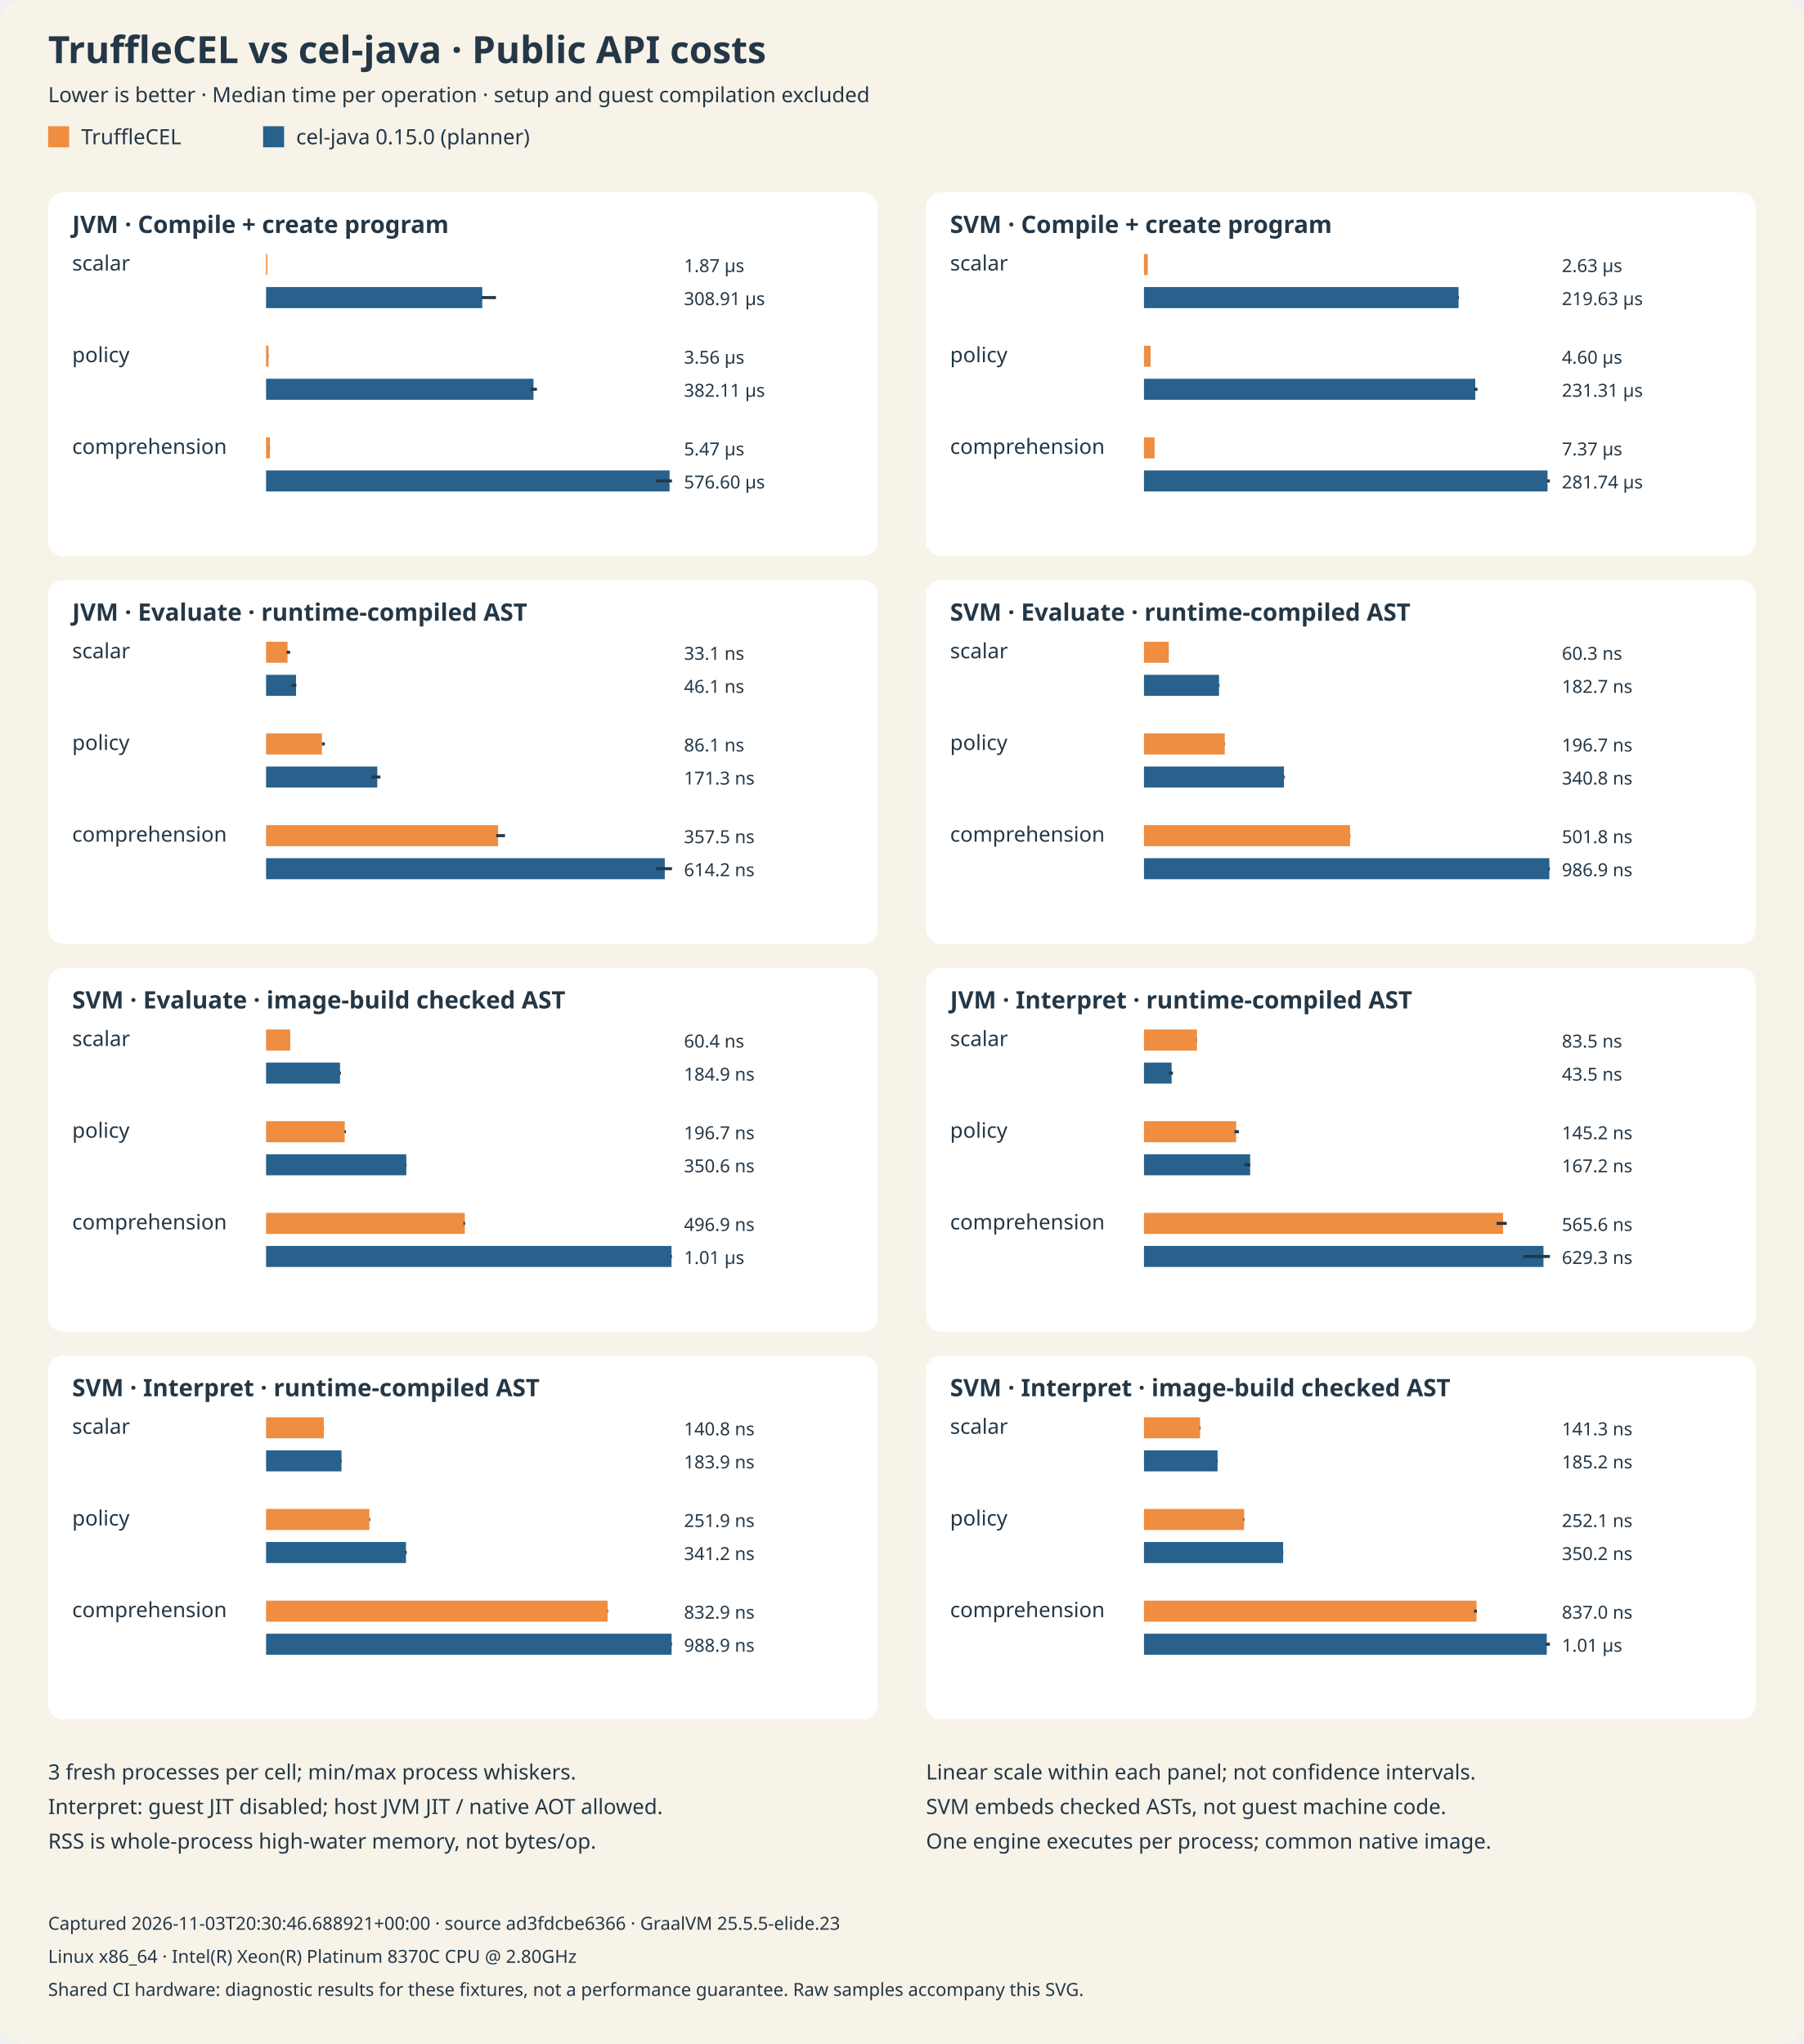
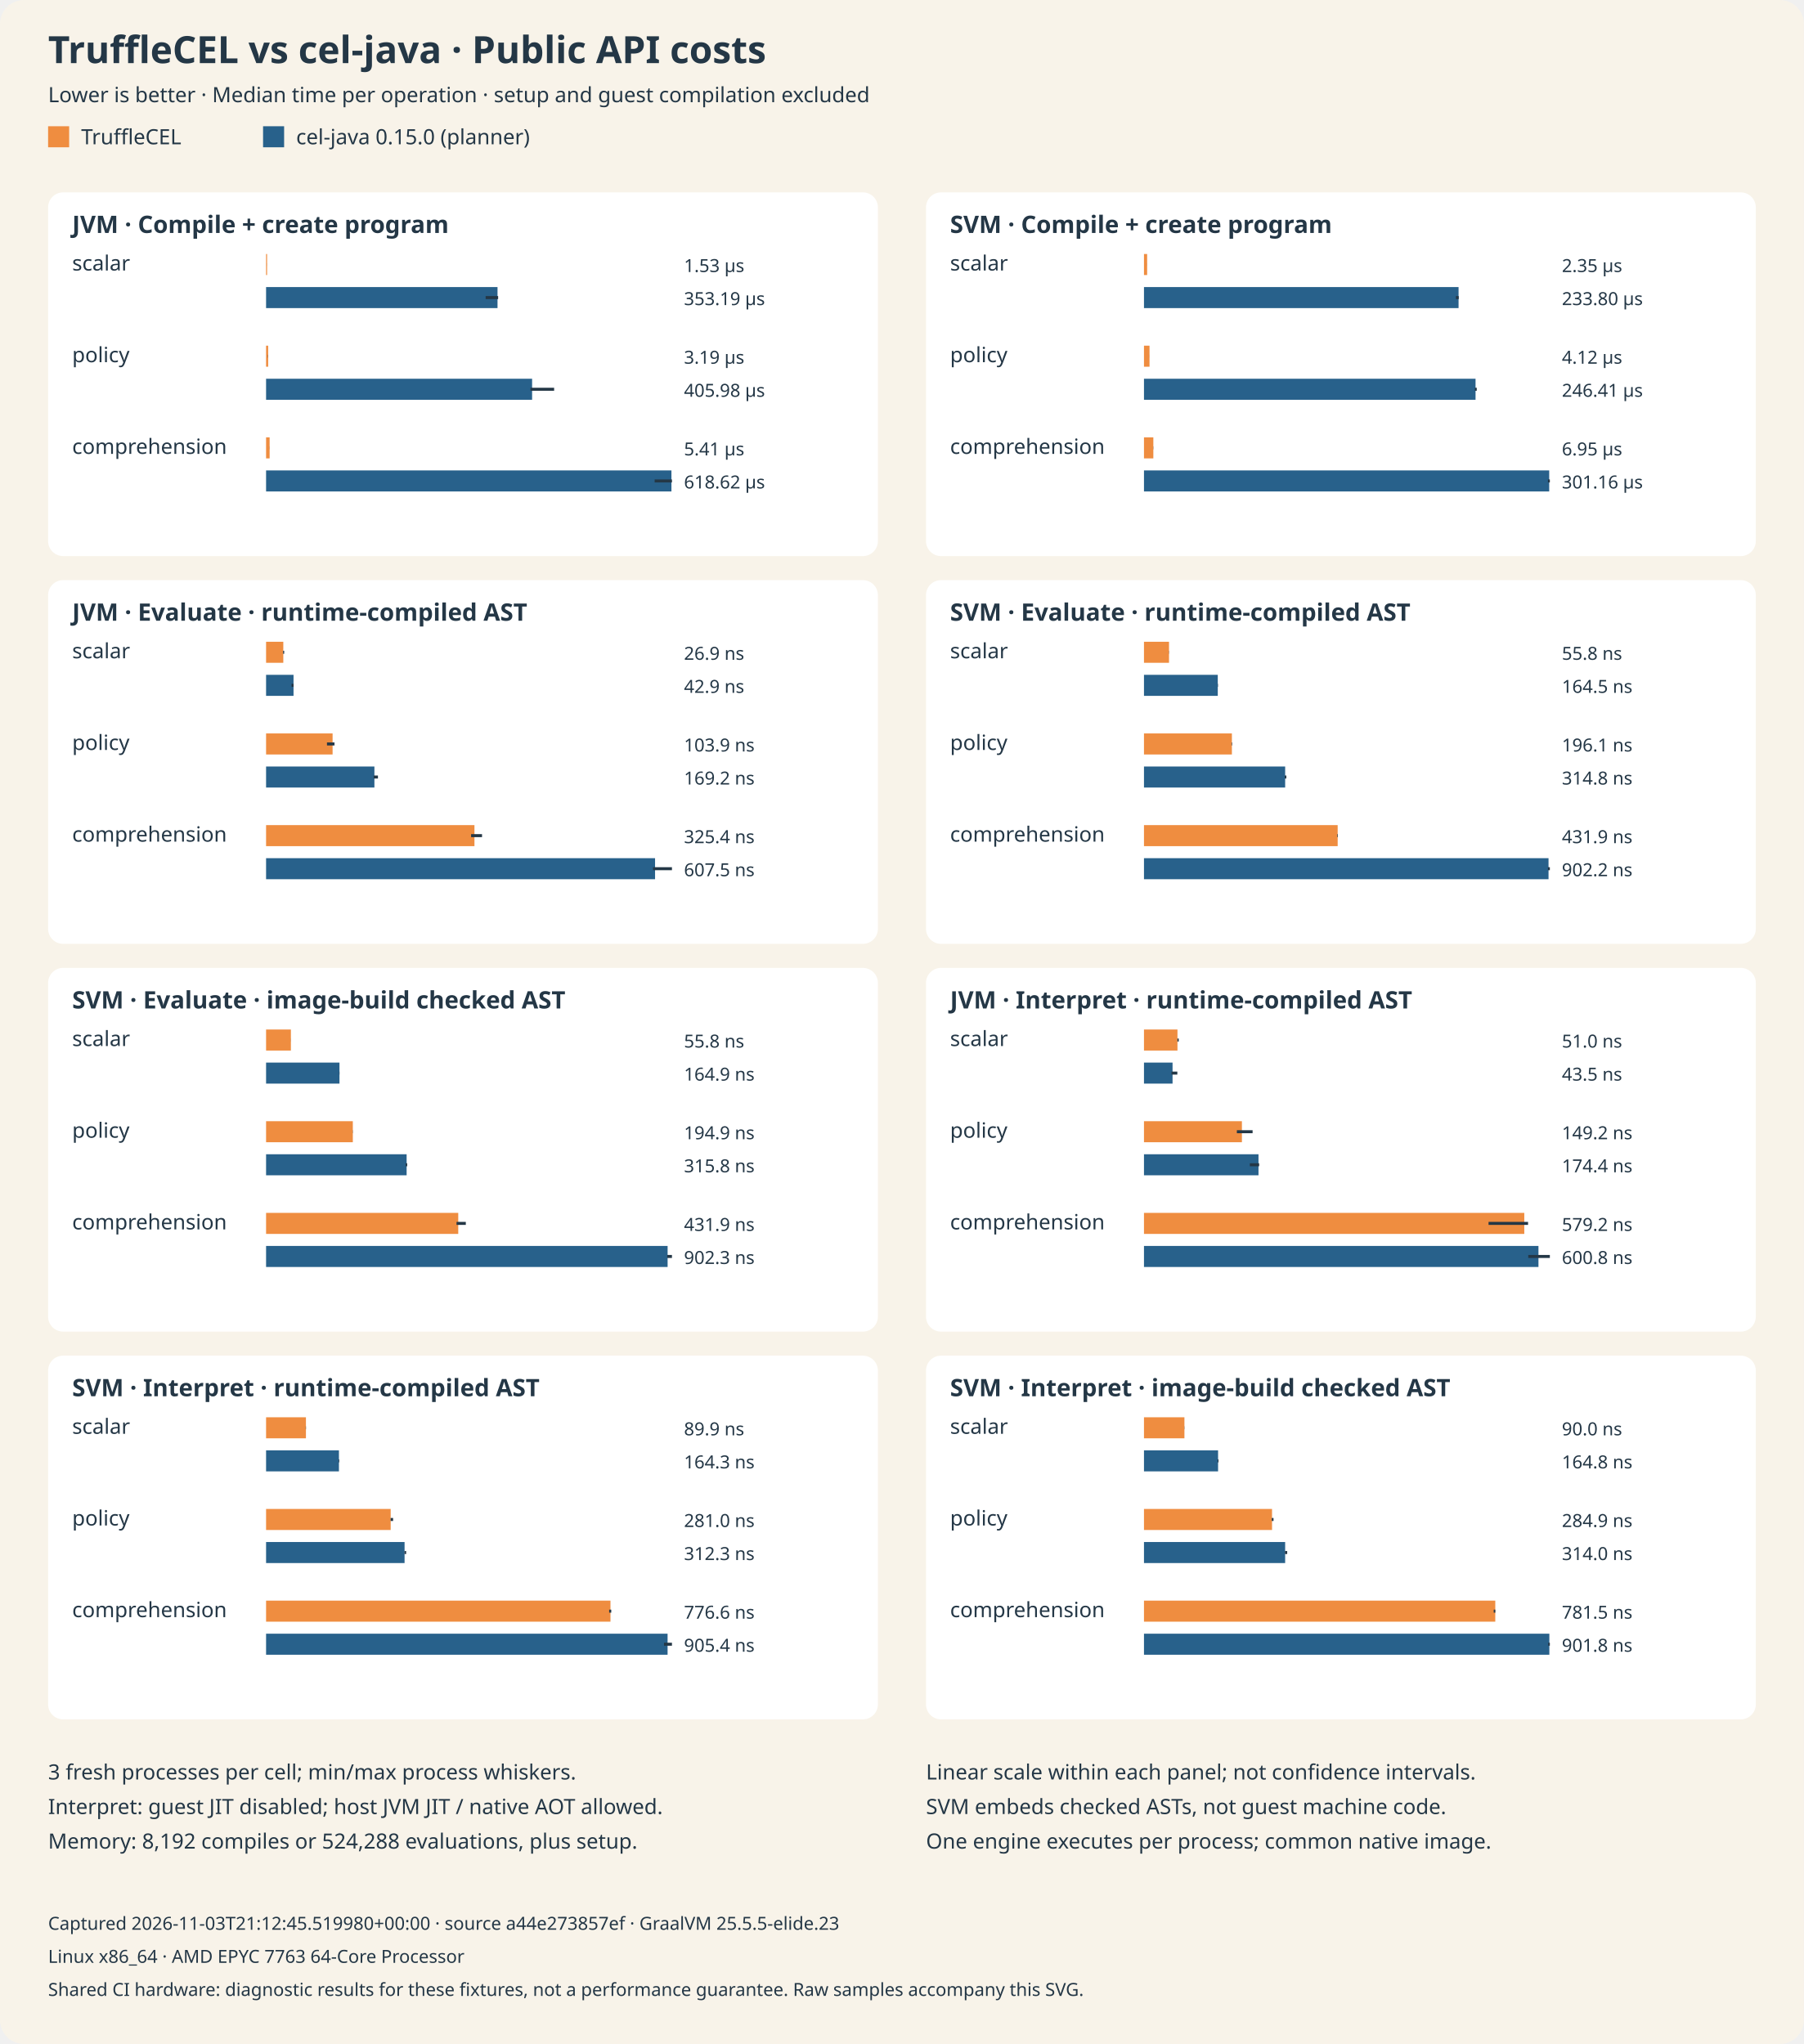
<svg xmlns="http://www.w3.org/2000/svg" width="1200" height="1360" viewBox="0 0 1200 1360" role="img" aria-labelledby="title desc">
  <rect width="1200" height="1360" rx="16" fill="#f8f3e9" />
  <style>text{font-family:system-ui,sans-serif;fill:#243746}.heading{font-size:25px;font-weight:700}.label{font-size:14px}.small{font-size:12px}.panel{font-size:16px;font-weight:650}</style>
  <text x="32" y="42" class="heading">TruffleCEL vs cel-java · Public API costs</text>
  <text x="32" y="68" class="label">Lower is better · Median time per operation · setup and guest compilation excluded</text>
  <rect x="32" y="84" width="14" height="14" fill="#ef8d40" />
  <text x="54" y="96" class="label">TruffleCEL</text>
  <rect x="175" y="84" width="14" height="14" fill="#28618b" />
  <text x="197" y="96" class="label">cel-java 0.15.0 (planner)</text>
  <rect x="32" y="128" width="552" height="242" rx="10" fill="white" />
  <text x="48" y="155" class="panel">JVM · Compile + create program</text>
  <text x="48" y="180" class="label">scalar</text>
-   <rect x="177" y="169" width="0.87" height="14" fill="#ef8d40" />
-   <path d="M177.85,176 H177.92" stroke="#243746" stroke-width="2" />
-   <text x="455.00" y="181" class="small">1.87 µs</text>
-   <rect x="177" y="191" width="143.81" height="14" fill="#28618b" />
-   <path d="M320.31,198 H329.93" stroke="#243746" stroke-width="2" />
-   <text x="455.00" y="203" class="small">308.91 µs</text>
+   <rect x="177" y="169" width="0.67" height="14" fill="#ef8d40" />
+   <path d="M177.64,176 H177.67" stroke="#243746" stroke-width="2" />
+   <text x="455.00" y="181" class="small">1.53 µs</text>
+   <rect x="177" y="191" width="153.96" height="14" fill="#28618b" />
+   <path d="M323.05,198 H331.37" stroke="#243746" stroke-width="2" />
+   <text x="455.00" y="203" class="small">353.19 µs</text>
  <text x="48" y="241" class="label">policy</text>
-   <rect x="177" y="230" width="1.66" height="14" fill="#ef8d40" />
-   <path d="M178.63,237 H178.78" stroke="#243746" stroke-width="2" />
-   <text x="455.00" y="242" class="small">3.56 µs</text>
-   <rect x="177" y="252" width="177.89" height="14" fill="#28618b" />
-   <path d="M352.77,259 H357.16" stroke="#243746" stroke-width="2" />
-   <text x="455.00" y="264" class="small">382.11 µs</text>
+   <rect x="177" y="230" width="1.39" height="14" fill="#ef8d40" />
+   <path d="M178.27,237 H178.40" stroke="#243746" stroke-width="2" />
+   <text x="455.00" y="242" class="small">3.19 µs</text>
+   <rect x="177" y="252" width="176.97" height="14" fill="#28618b" />
+   <path d="M352.87,259 H368.62" stroke="#243746" stroke-width="2" />
+   <text x="455.00" y="264" class="small">405.98 µs</text>
  <text x="48" y="302" class="label">comprehension</text>
-   <rect x="177" y="291" width="2.55" height="14" fill="#ef8d40" />
-   <path d="M179.42,298 H179.59" stroke="#243746" stroke-width="2" />
-   <text x="455.00" y="303" class="small">5.47 µs</text>
-   <rect x="177" y="313" width="268.43" height="14" fill="#28618b" />
-   <path d="M436.47,320 H447.00" stroke="#243746" stroke-width="2" />
-   <text x="455.00" y="325" class="small">576.60 µs</text>
+   <rect x="177" y="291" width="2.36" height="14" fill="#ef8d40" />
+   <path d="M179.35,298 H179.40" stroke="#243746" stroke-width="2" />
+   <text x="455.00" y="303" class="small">5.41 µs</text>
+   <rect x="177" y="313" width="269.66" height="14" fill="#28618b" />
+   <path d="M435.48,320 H447.00" stroke="#243746" stroke-width="2" />
+   <text x="455.00" y="325" class="small">618.62 µs</text>
  <rect x="616" y="128" width="552" height="242" rx="10" fill="white" />
  <text x="632" y="155" class="panel">SVM · Compile + create program</text>
  <text x="632" y="180" class="label">scalar</text>
-   <rect x="761" y="169" width="2.51" height="14" fill="#ef8d40" />
-   <path d="M763.51,176 H763.52" stroke="#243746" stroke-width="2" />
-   <text x="1039.00" y="181" class="small">2.63 µs</text>
-   <rect x="761" y="191" width="209.26" height="14" fill="#28618b" />
-   <path d="M969.95,198 H970.50" stroke="#243746" stroke-width="2" />
-   <text x="1039.00" y="203" class="small">219.63 µs</text>
+   <rect x="761" y="169" width="2.10" height="14" fill="#ef8d40" />
+   <path d="M763.09,176 H763.11" stroke="#243746" stroke-width="2" />
+   <text x="1039.00" y="181" class="small">2.35 µs</text>
+   <rect x="761" y="191" width="209.27" height="14" fill="#28618b" />
+   <path d="M968.52,198 H970.38" stroke="#243746" stroke-width="2" />
+   <text x="1039.00" y="203" class="small">233.80 µs</text>
  <text x="632" y="241" class="label">policy</text>
-   <rect x="761" y="230" width="4.39" height="14" fill="#ef8d40" />
-   <path d="M765.38,237 H765.40" stroke="#243746" stroke-width="2" />
-   <text x="1039.00" y="242" class="small">4.60 µs</text>
-   <rect x="761" y="252" width="220.39" height="14" fill="#28618b" />
-   <path d="M980.74,259 H982.86" stroke="#243746" stroke-width="2" />
-   <text x="1039.00" y="264" class="small">231.31 µs</text>
+   <rect x="761" y="230" width="3.69" height="14" fill="#ef8d40" />
+   <path d="M764.68,237 H764.70" stroke="#243746" stroke-width="2" />
+   <text x="1039.00" y="242" class="small">4.12 µs</text>
+   <rect x="761" y="252" width="220.57" height="14" fill="#28618b" />
+   <path d="M981.11,259 H982.37" stroke="#243746" stroke-width="2" />
+   <text x="1039.00" y="264" class="small">246.41 µs</text>
  <text x="632" y="302" class="label">comprehension</text>
-   <rect x="761" y="291" width="7.02" height="14" fill="#ef8d40" />
-   <path d="M767.99,298 H768.06" stroke="#243746" stroke-width="2" />
-   <text x="1039.00" y="303" class="small">7.37 µs</text>
-   <rect x="761" y="313" width="268.44" height="14" fill="#28618b" />
-   <path d="M1029.15,320 H1031.00" stroke="#243746" stroke-width="2" />
-   <text x="1039.00" y="325" class="small">281.74 µs</text>
+   <rect x="761" y="291" width="6.23" height="14" fill="#ef8d40" />
+   <path d="M767.14,298 H767.24" stroke="#243746" stroke-width="2" />
+   <text x="1039.00" y="303" class="small">6.95 µs</text>
+   <rect x="761" y="313" width="269.57" height="14" fill="#28618b" />
+   <path d="M1029.73,320 H1031.00" stroke="#243746" stroke-width="2" />
+   <text x="1039.00" y="325" class="small">301.16 µs</text>
  <rect x="32" y="386" width="552" height="242" rx="10" fill="white" />
  <text x="48" y="413" class="panel">JVM · Evaluate · runtime-compiled AST</text>
  <text x="48" y="438" class="label">scalar</text>
-   <rect x="177" y="427" width="14.29" height="14" fill="#ef8d40" />
-   <path d="M190.63,434 H192.99" stroke="#243746" stroke-width="2" />
-   <text x="455.00" y="439" class="small">33.1 ns</text>
-   <rect x="177" y="449" width="19.92" height="14" fill="#28618b" />
-   <path d="M193.82,456 H197.13" stroke="#243746" stroke-width="2" />
-   <text x="455.00" y="461" class="small">46.1 ns</text>
+   <rect x="177" y="427" width="11.46" height="14" fill="#ef8d40" />
+   <path d="M188.32,434 H189.05" stroke="#243746" stroke-width="2" />
+   <text x="455.00" y="439" class="small">26.9 ns</text>
+   <rect x="177" y="449" width="18.26" height="14" fill="#28618b" />
+   <path d="M193.93,456 H195.29" stroke="#243746" stroke-width="2" />
+   <text x="455.00" y="461" class="small">42.9 ns</text>
  <text x="48" y="499" class="label">policy</text>
-   <rect x="177" y="488" width="37.19" height="14" fill="#ef8d40" />
-   <path d="M214.18,495 H216.07" stroke="#243746" stroke-width="2" />
-   <text x="455.00" y="500" class="small">86.1 ns</text>
-   <rect x="177" y="510" width="73.97" height="14" fill="#28618b" />
-   <path d="M247.07,517 H253.05" stroke="#243746" stroke-width="2" />
-   <text x="455.00" y="522" class="small">171.3 ns</text>
+   <rect x="177" y="488" width="44.25" height="14" fill="#ef8d40" />
+   <path d="M217.51,495 H222.52" stroke="#243746" stroke-width="2" />
+   <text x="455.00" y="500" class="small">103.9 ns</text>
+   <rect x="177" y="510" width="72.06" height="14" fill="#28618b" />
+   <path d="M248.56,517 H251.42" stroke="#243746" stroke-width="2" />
+   <text x="455.00" y="522" class="small">169.2 ns</text>
  <text x="48" y="560" class="label">comprehension</text>
-   <rect x="177" y="549" width="154.35" height="14" fill="#ef8d40" />
-   <path d="M330.07,556 H335.95" stroke="#243746" stroke-width="2" />
-   <text x="455.00" y="561" class="small">357.5 ns</text>
-   <rect x="177" y="571" width="265.23" height="14" fill="#28618b" />
-   <path d="M436.33,578 H447.00" stroke="#243746" stroke-width="2" />
-   <text x="455.00" y="583" class="small">614.2 ns</text>
+   <rect x="177" y="549" width="138.62" height="14" fill="#ef8d40" />
+   <path d="M313.39,556 H320.66" stroke="#243746" stroke-width="2" />
+   <text x="455.00" y="561" class="small">325.4 ns</text>
+   <rect x="177" y="571" width="258.76" height="14" fill="#28618b" />
+   <path d="M434.38,578 H447.00" stroke="#243746" stroke-width="2" />
+   <text x="455.00" y="583" class="small">607.5 ns</text>
  <rect x="616" y="386" width="552" height="242" rx="10" fill="white" />
  <text x="632" y="413" class="panel">SVM · Evaluate · runtime-compiled AST</text>
  <text x="632" y="438" class="label">scalar</text>
-   <rect x="761" y="427" width="16.49" height="14" fill="#ef8d40" />
-   <path d="M777.48,434 H777.53" stroke="#243746" stroke-width="2" />
-   <text x="1039.00" y="439" class="small">60.3 ns</text>
-   <rect x="761" y="449" width="49.92" height="14" fill="#28618b" />
-   <path d="M810.85,456 H811.33" stroke="#243746" stroke-width="2" />
-   <text x="1039.00" y="461" class="small">182.7 ns</text>
+   <rect x="761" y="427" width="16.66" height="14" fill="#ef8d40" />
+   <path d="M777.57,434 H777.68" stroke="#243746" stroke-width="2" />
+   <text x="1039.00" y="439" class="small">55.8 ns</text>
+   <rect x="761" y="449" width="49.09" height="14" fill="#28618b" />
+   <path d="M810.05,456 H810.22" stroke="#243746" stroke-width="2" />
+   <text x="1039.00" y="461" class="small">164.5 ns</text>
  <text x="632" y="499" class="label">policy</text>
-   <rect x="761" y="488" width="53.74" height="14" fill="#ef8d40" />
-   <path d="M814.71,495 H814.95" stroke="#243746" stroke-width="2" />
-   <text x="1039.00" y="500" class="small">196.7 ns</text>
-   <rect x="761" y="510" width="93.12" height="14" fill="#28618b" />
-   <path d="M854.07,517 H854.54" stroke="#243746" stroke-width="2" />
-   <text x="1039.00" y="522" class="small">340.8 ns</text>
+   <rect x="761" y="488" width="58.49" height="14" fill="#ef8d40" />
+   <path d="M819.24,495 H819.56" stroke="#243746" stroke-width="2" />
+   <text x="1039.00" y="500" class="small">196.1 ns</text>
+   <rect x="761" y="510" width="93.92" height="14" fill="#28618b" />
+   <path d="M854.65,517 H855.71" stroke="#243746" stroke-width="2" />
+   <text x="1039.00" y="522" class="small">314.8 ns</text>
  <text x="632" y="560" class="label">comprehension</text>
-   <rect x="761" y="549" width="137.11" height="14" fill="#ef8d40" />
-   <path d="M898.09,556 H898.31" stroke="#243746" stroke-width="2" />
-   <text x="1039.00" y="561" class="small">501.8 ns</text>
-   <rect x="761" y="571" width="269.66" height="14" fill="#28618b" />
-   <path d="M1030.23,578 H1031.00" stroke="#243746" stroke-width="2" />
-   <text x="1039.00" y="583" class="small">986.9 ns</text>
+   <rect x="761" y="549" width="128.85" height="14" fill="#ef8d40" />
+   <path d="M889.62,556 H890.00" stroke="#243746" stroke-width="2" />
+   <text x="1039.00" y="561" class="small">431.9 ns</text>
+   <rect x="761" y="571" width="269.12" height="14" fill="#28618b" />
+   <path d="M1029.71,578 H1031.00" stroke="#243746" stroke-width="2" />
+   <text x="1039.00" y="583" class="small">902.2 ns</text>
  <rect x="32" y="644" width="552" height="242" rx="10" fill="white" />
  <text x="48" y="671" class="panel">SVM · Evaluate · image-build checked AST</text>
  <text x="48" y="696" class="label">scalar</text>
-   <rect x="177" y="685" width="16.07" height="14" fill="#ef8d40" />
-   <path d="M193.05,692 H193.07" stroke="#243746" stroke-width="2" />
-   <text x="455.00" y="697" class="small">60.4 ns</text>
-   <rect x="177" y="707" width="49.20" height="14" fill="#28618b" />
-   <path d="M226.00,714 H226.77" stroke="#243746" stroke-width="2" />
-   <text x="455.00" y="719" class="small">184.9 ns</text>
+   <rect x="177" y="685" width="16.51" height="14" fill="#ef8d40" />
+   <path d="M193.49,692 H193.53" stroke="#243746" stroke-width="2" />
+   <text x="455.00" y="697" class="small">55.8 ns</text>
+   <rect x="177" y="707" width="48.83" height="14" fill="#28618b" />
+   <path d="M225.68,714 H225.83" stroke="#243746" stroke-width="2" />
+   <text x="455.00" y="719" class="small">164.9 ns</text>
  <text x="48" y="757" class="label">policy</text>
-   <rect x="177" y="746" width="52.33" height="14" fill="#ef8d40" />
-   <path d="M229.20,753 H230.17" stroke="#243746" stroke-width="2" />
-   <text x="455.00" y="758" class="small">196.7 ns</text>
-   <rect x="177" y="768" width="93.30" height="14" fill="#28618b" />
-   <path d="M270.03,775 H270.46" stroke="#243746" stroke-width="2" />
-   <text x="455.00" y="780" class="small">350.6 ns</text>
+   <rect x="177" y="746" width="57.71" height="14" fill="#ef8d40" />
+   <path d="M234.68,753 H234.79" stroke="#243746" stroke-width="2" />
+   <text x="455.00" y="758" class="small">194.9 ns</text>
+   <rect x="177" y="768" width="93.50" height="14" fill="#28618b" />
+   <path d="M269.85,775 H270.87" stroke="#243746" stroke-width="2" />
+   <text x="455.00" y="780" class="small">315.8 ns</text>
  <text x="48" y="818" class="label">comprehension</text>
-   <rect x="177" y="807" width="132.22" height="14" fill="#ef8d40" />
-   <path d="M308.31,814 H309.31" stroke="#243746" stroke-width="2" />
-   <text x="455.00" y="819" class="small">496.9 ns</text>
-   <rect x="177" y="829" width="269.71" height="14" fill="#28618b" />
-   <path d="M446.42,836 H447.00" stroke="#243746" stroke-width="2" />
-   <text x="455.00" y="841" class="small">1.01 µs</text>
+   <rect x="177" y="807" width="127.84" height="14" fill="#ef8d40" />
+   <path d="M303.70,814 H309.87" stroke="#243746" stroke-width="2" />
+   <text x="455.00" y="819" class="small">431.9 ns</text>
+   <rect x="177" y="829" width="267.11" height="14" fill="#28618b" />
+   <path d="M443.82,836 H447.00" stroke="#243746" stroke-width="2" />
+   <text x="455.00" y="841" class="small">902.3 ns</text>
  <rect x="616" y="644" width="552" height="242" rx="10" fill="white" />
  <text x="632" y="671" class="panel">JVM · Interpret · runtime-compiled AST</text>
  <text x="632" y="696" class="label">scalar</text>
-   <rect x="761" y="685" width="35.27" height="14" fill="#ef8d40" />
-   <path d="M796.12,692 H796.36" stroke="#243746" stroke-width="2" />
-   <text x="1039.00" y="697" class="small">83.5 ns</text>
-   <rect x="761" y="707" width="18.38" height="14" fill="#28618b" />
-   <path d="M777.72,714 H780.27" stroke="#243746" stroke-width="2" />
+   <rect x="761" y="685" width="22.28" height="14" fill="#ef8d40" />
+   <path d="M783.23,692 H784.13" stroke="#243746" stroke-width="2" />
+   <text x="1039.00" y="697" class="small">51.0 ns</text>
+   <rect x="761" y="707" width="19.01" height="14" fill="#28618b" />
+   <path d="M779.30,714 H783.19" stroke="#243746" stroke-width="2" />
  <text x="1039.00" y="719" class="small">43.5 ns</text>
  <text x="632" y="757" class="label">policy</text>
-   <rect x="761" y="746" width="61.32" height="14" fill="#ef8d40" />
-   <path d="M821.19,753 H824.19" stroke="#243746" stroke-width="2" />
-   <text x="1039.00" y="758" class="small">145.2 ns</text>
-   <rect x="761" y="768" width="70.62" height="14" fill="#28618b" />
-   <path d="M827.89,775 H831.75" stroke="#243746" stroke-width="2" />
-   <text x="1039.00" y="780" class="small">167.2 ns</text>
+   <rect x="761" y="746" width="65.15" height="14" fill="#ef8d40" />
+   <path d="M822.79,753 H833.26" stroke="#243746" stroke-width="2" />
+   <text x="1039.00" y="758" class="small">149.2 ns</text>
+   <rect x="761" y="768" width="76.18" height="14" fill="#28618b" />
+   <path d="M831.42,775 H837.62" stroke="#243746" stroke-width="2" />
+   <text x="1039.00" y="780" class="small">174.4 ns</text>
  <text x="632" y="818" class="label">comprehension</text>
-   <rect x="761" y="807" width="238.87" height="14" fill="#ef8d40" />
-   <path d="M995.56,814 H1002.33" stroke="#243746" stroke-width="2" />
-   <text x="1039.00" y="819" class="small">565.6 ns</text>
-   <rect x="761" y="829" width="265.76" height="14" fill="#28618b" />
-   <path d="M1013.36,836 H1031.00" stroke="#243746" stroke-width="2" />
-   <text x="1039.00" y="841" class="small">629.3 ns</text>
+   <rect x="761" y="807" width="252.99" height="14" fill="#ef8d40" />
+   <path d="M990.22,814 H1016.50" stroke="#243746" stroke-width="2" />
+   <text x="1039.00" y="819" class="small">579.2 ns</text>
+   <rect x="761" y="829" width="262.42" height="14" fill="#28618b" />
+   <path d="M1016.64,836 H1031.00" stroke="#243746" stroke-width="2" />
+   <text x="1039.00" y="841" class="small">600.8 ns</text>
  <rect x="32" y="902" width="552" height="242" rx="10" fill="white" />
  <text x="48" y="929" class="panel">SVM · Interpret · runtime-compiled AST</text>
  <text x="48" y="954" class="label">scalar</text>
-   <rect x="177" y="943" width="38.40" height="14" fill="#ef8d40" />
-   <path d="M215.36,950 H215.48" stroke="#243746" stroke-width="2" />
-   <text x="455.00" y="955" class="small">140.8 ns</text>
-   <rect x="177" y="965" width="50.17" height="14" fill="#28618b" />
-   <path d="M227.06,972 H227.36" stroke="#243746" stroke-width="2" />
-   <text x="455.00" y="977" class="small">183.9 ns</text>
+   <rect x="177" y="943" width="26.52" height="14" fill="#ef8d40" />
+   <path d="M203.39,950 H203.53" stroke="#243746" stroke-width="2" />
+   <text x="455.00" y="955" class="small">89.9 ns</text>
+   <rect x="177" y="965" width="48.47" height="14" fill="#28618b" />
+   <path d="M225.28,972 H225.66" stroke="#243746" stroke-width="2" />
+   <text x="455.00" y="977" class="small">164.3 ns</text>
  <text x="48" y="1015" class="label">policy</text>
-   <rect x="177" y="1004" width="68.71" height="14" fill="#ef8d40" />
-   <path d="M245.66,1011 H246.25" stroke="#243746" stroke-width="2" />
-   <text x="455.00" y="1016" class="small">251.9 ns</text>
-   <rect x="177" y="1026" width="93.08" height="14" fill="#28618b" />
-   <path d="M269.67,1033 H270.56" stroke="#243746" stroke-width="2" />
-   <text x="455.00" y="1038" class="small">341.2 ns</text>
+   <rect x="177" y="1004" width="82.89" height="14" fill="#ef8d40" />
+   <path d="M259.85,1011 H261.50" stroke="#243746" stroke-width="2" />
+   <text x="455.00" y="1016" class="small">281.0 ns</text>
+   <rect x="177" y="1026" width="92.13" height="14" fill="#28618b" />
+   <path d="M269.07,1033 H270.18" stroke="#243746" stroke-width="2" />
+   <text x="455.00" y="1038" class="small">312.3 ns</text>
  <text x="48" y="1076" class="label">comprehension</text>
-   <rect x="177" y="1065" width="227.21" height="14" fill="#ef8d40" />
-   <path d="M404.17,1072 H404.50" stroke="#243746" stroke-width="2" />
-   <text x="455.00" y="1077" class="small">832.9 ns</text>
-   <rect x="177" y="1087" width="269.77" height="14" fill="#28618b" />
-   <path d="M446.62,1094 H447.00" stroke="#243746" stroke-width="2" />
-   <text x="455.00" y="1099" class="small">988.9 ns</text>
+   <rect x="177" y="1065" width="229.10" height="14" fill="#ef8d40" />
+   <path d="M405.23,1072 H406.62" stroke="#243746" stroke-width="2" />
+   <text x="455.00" y="1077" class="small">776.6 ns</text>
+   <rect x="177" y="1087" width="267.09" height="14" fill="#28618b" />
+   <path d="M441.71,1094 H447.00" stroke="#243746" stroke-width="2" />
+   <text x="455.00" y="1099" class="small">905.4 ns</text>
  <rect x="616" y="902" width="552" height="242" rx="10" fill="white" />
  <text x="632" y="929" class="panel">SVM · Interpret · image-build checked AST</text>
  <text x="632" y="954" class="label">scalar</text>
-   <rect x="761" y="943" width="37.35" height="14" fill="#ef8d40" />
-   <path d="M798.04,950 H798.48" stroke="#243746" stroke-width="2" />
-   <text x="1039.00" y="955" class="small">141.3 ns</text>
-   <rect x="761" y="965" width="48.94" height="14" fill="#28618b" />
-   <path d="M809.49,972 H810.04" stroke="#243746" stroke-width="2" />
-   <text x="1039.00" y="977" class="small">185.2 ns</text>
+   <rect x="761" y="943" width="26.91" height="14" fill="#ef8d40" />
+   <path d="M787.83,950 H787.93" stroke="#243746" stroke-width="2" />
+   <text x="1039.00" y="955" class="small">90.0 ns</text>
+   <rect x="761" y="965" width="49.29" height="14" fill="#28618b" />
+   <path d="M810.03,972 H810.57" stroke="#243746" stroke-width="2" />
+   <text x="1039.00" y="977" class="small">164.8 ns</text>
  <text x="632" y="1015" class="label">policy</text>
-   <rect x="761" y="1004" width="66.62" height="14" fill="#ef8d40" />
-   <path d="M827.16,1011 H827.68" stroke="#243746" stroke-width="2" />
-   <text x="1039.00" y="1016" class="small">252.1 ns</text>
-   <rect x="761" y="1026" width="92.56" height="14" fill="#28618b" />
-   <path d="M853.43,1033 H853.68" stroke="#243746" stroke-width="2" />
-   <text x="1039.00" y="1038" class="small">350.2 ns</text>
+   <rect x="761" y="1004" width="85.19" height="14" fill="#ef8d40" />
+   <path d="M846.01,1011 H847.18" stroke="#243746" stroke-width="2" />
+   <text x="1039.00" y="1016" class="small">284.9 ns</text>
+   <rect x="761" y="1026" width="93.91" height="14" fill="#28618b" />
+   <path d="M854.76,1033 H856.28" stroke="#243746" stroke-width="2" />
+   <text x="1039.00" y="1038" class="small">314.0 ns</text>
  <text x="632" y="1076" class="label">comprehension</text>
-   <rect x="761" y="1065" width="221.22" height="14" fill="#ef8d40" />
-   <path d="M980.59,1072 H982.45" stroke="#243746" stroke-width="2" />
-   <text x="1039.00" y="1077" class="small">837.0 ns</text>
-   <rect x="761" y="1087" width="267.93" height="14" fill="#28618b" />
-   <path d="M1028.49,1094 H1031.00" stroke="#243746" stroke-width="2" />
-   <text x="1039.00" y="1099" class="small">1.01 µs</text>
+   <rect x="761" y="1065" width="233.70" height="14" fill="#ef8d40" />
+   <path d="M993.66,1072 H994.72" stroke="#243746" stroke-width="2" />
+   <text x="1039.00" y="1077" class="small">781.5 ns</text>
+   <rect x="761" y="1087" width="269.67" height="14" fill="#28618b" />
+   <path d="M1029.93,1094 H1031.00" stroke="#243746" stroke-width="2" />
+   <text x="1039.00" y="1099" class="small">901.8 ns</text>
  <text x="32" y="1184" class="label">3 fresh processes per cell; min/max process whiskers.</text>
  <text x="616" y="1184" class="label">Linear scale within each panel; not confidence intervals.</text>
  <text x="32" y="1207" class="label">Interpret: guest JIT disabled; host JVM JIT / native AOT allowed.</text>
  <text x="616" y="1207" class="label">SVM embeds checked ASTs, not guest machine code.</text>
-   <text x="32" y="1230" class="label">RSS is whole-process high-water memory, not bytes/op.</text>
+   <text x="32" y="1230" class="label">Memory: 8,192 compiles or 524,288 evaluations, plus setup.</text>
  <text x="616" y="1230" class="label">One engine executes per process; common native image.</text>
-   <text x="32" y="1284" class="small">Captured 2026-11-03T20:30:46.688921+00:00 · source ad3fdcbe6366 · GraalVM 25.5.5-elide.23</text>
-   <text x="32" y="1306" class="small">Linux x86_64 · Intel(R) Xeon(R) Platinum 8370C CPU @ 2.80GHz</text>
+   <text x="32" y="1284" class="small">Captured 2026-11-03T21:12:45.519980+00:00 · source a44e273857ef · GraalVM 25.5.5-elide.23</text>
+   <text x="32" y="1306" class="small">Linux x86_64 · AMD EPYC 7763 64-Core Processor</text>
  <text x="32" y="1328" class="small">Shared CI hardware: diagnostic results for these fixtures, not a performance guarantee. Raw samples accompany this SVG.</text>
</svg>
